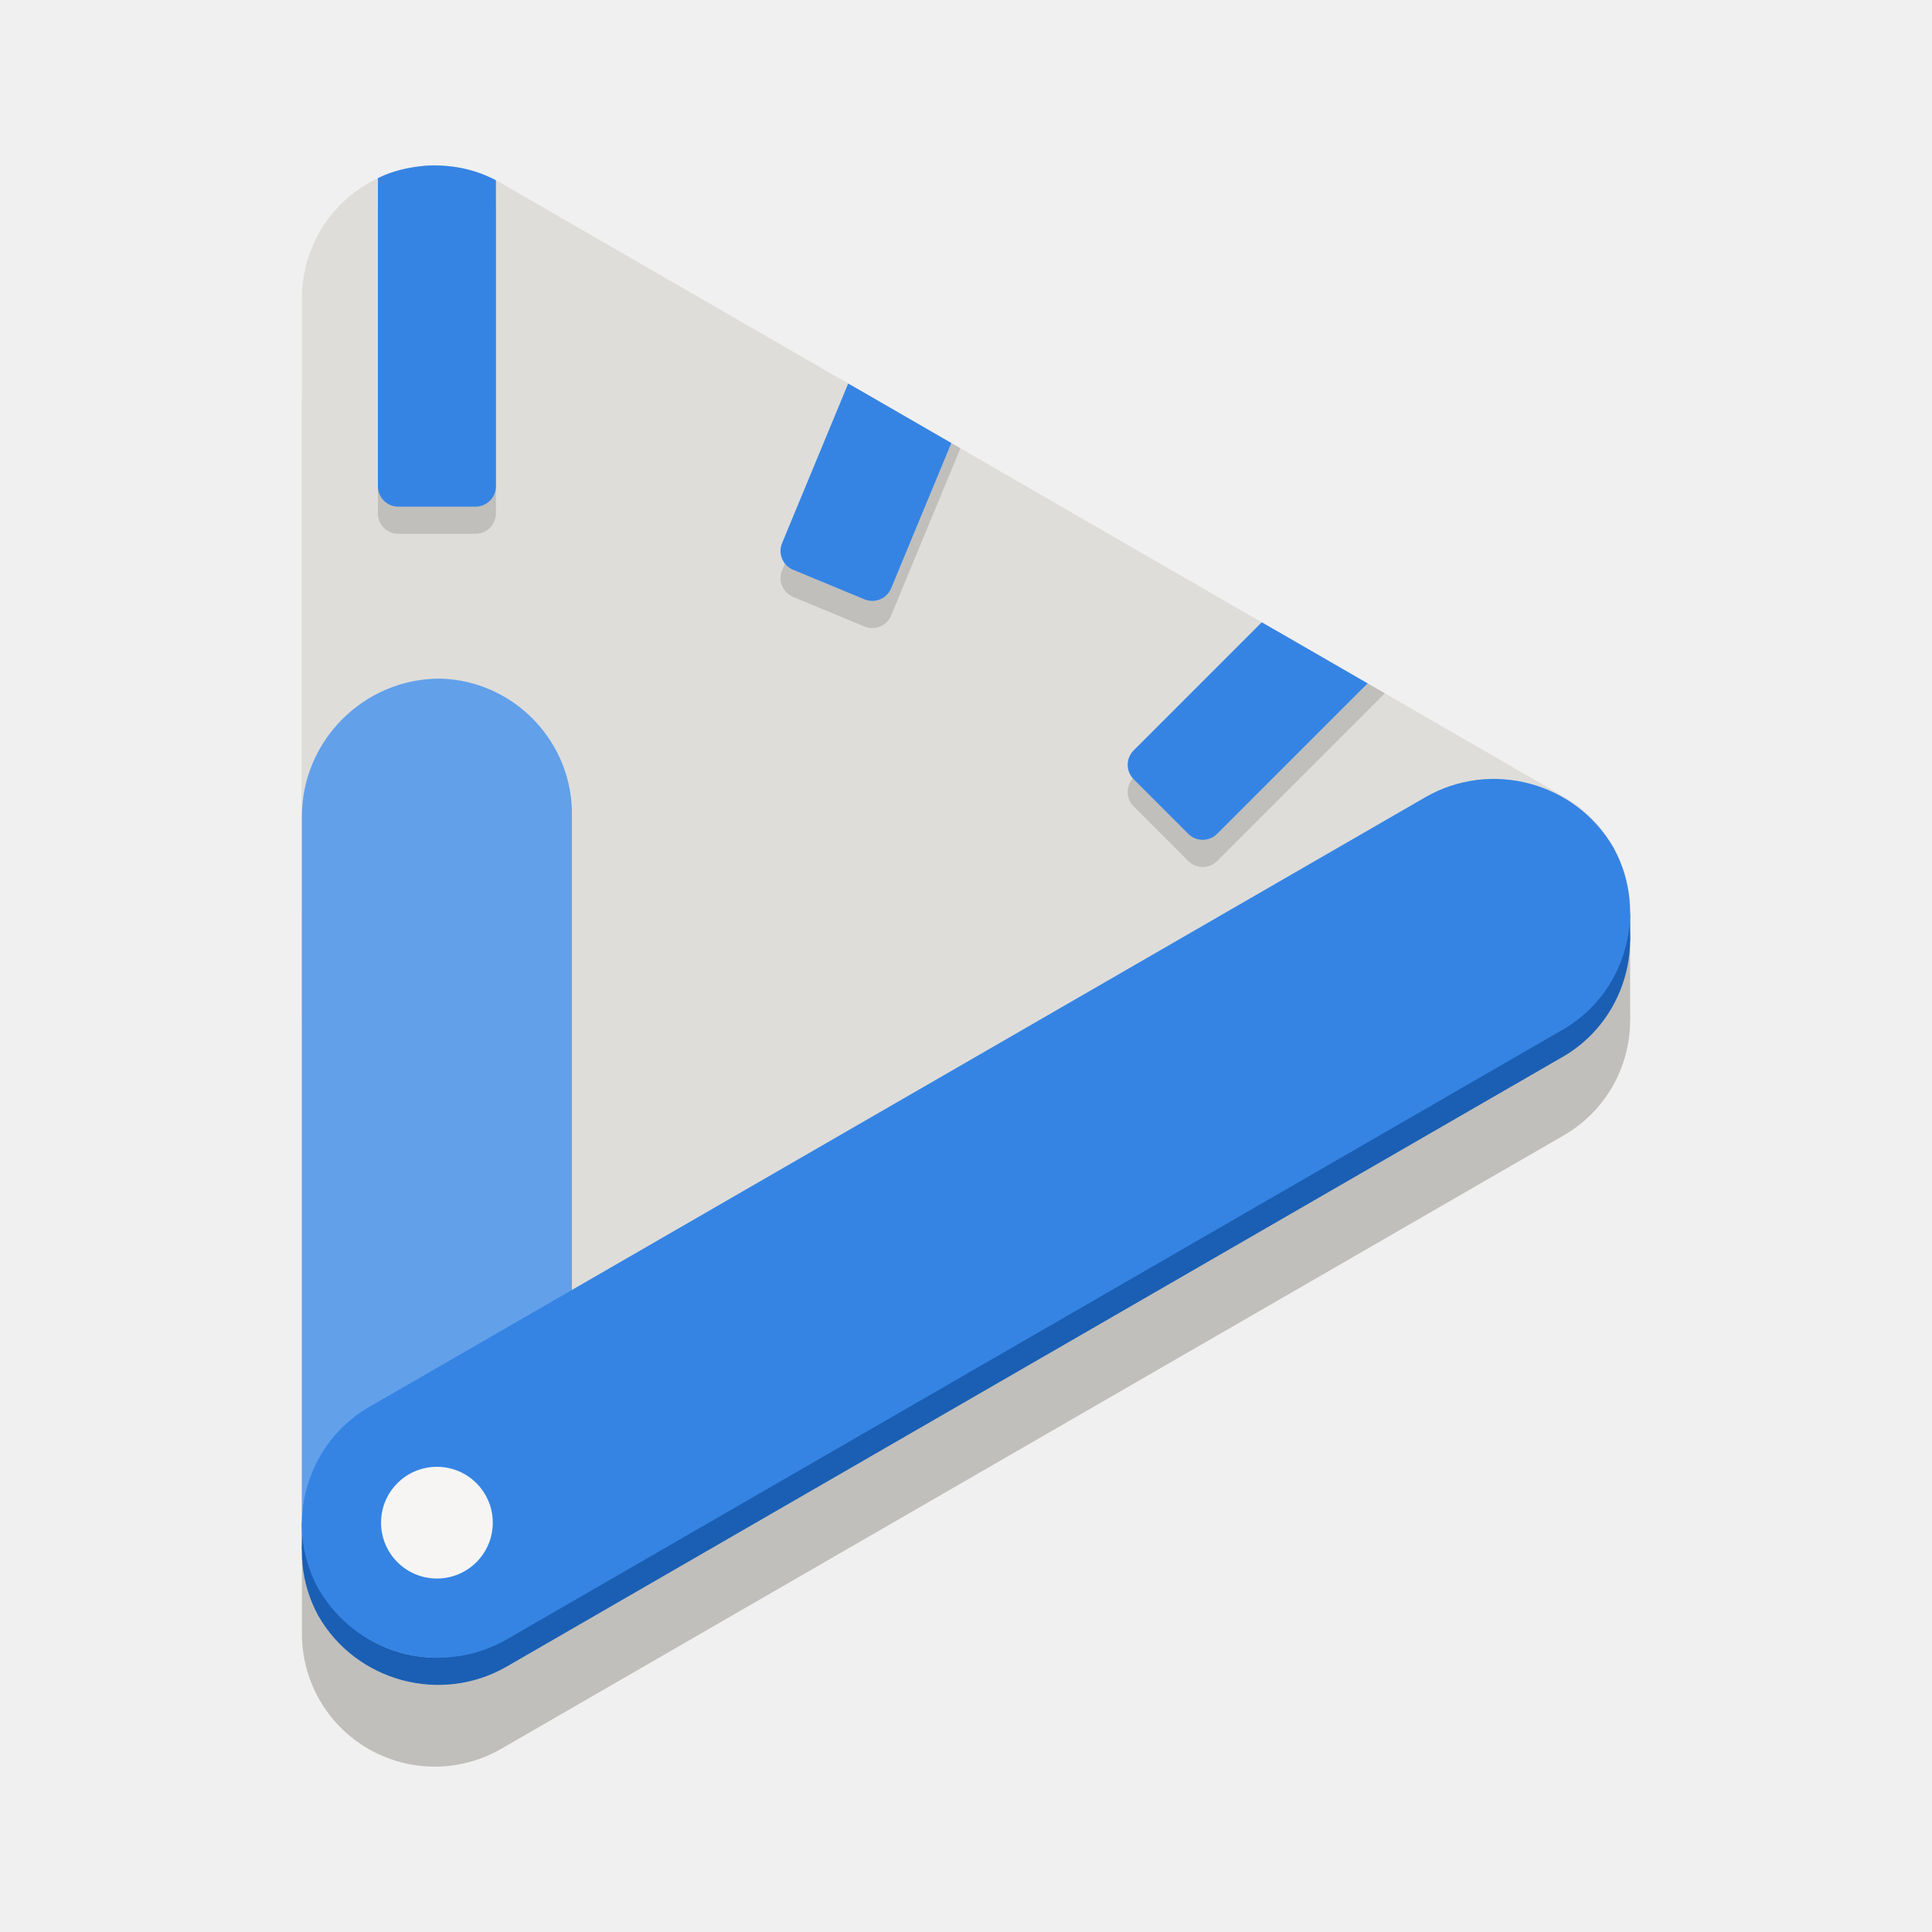
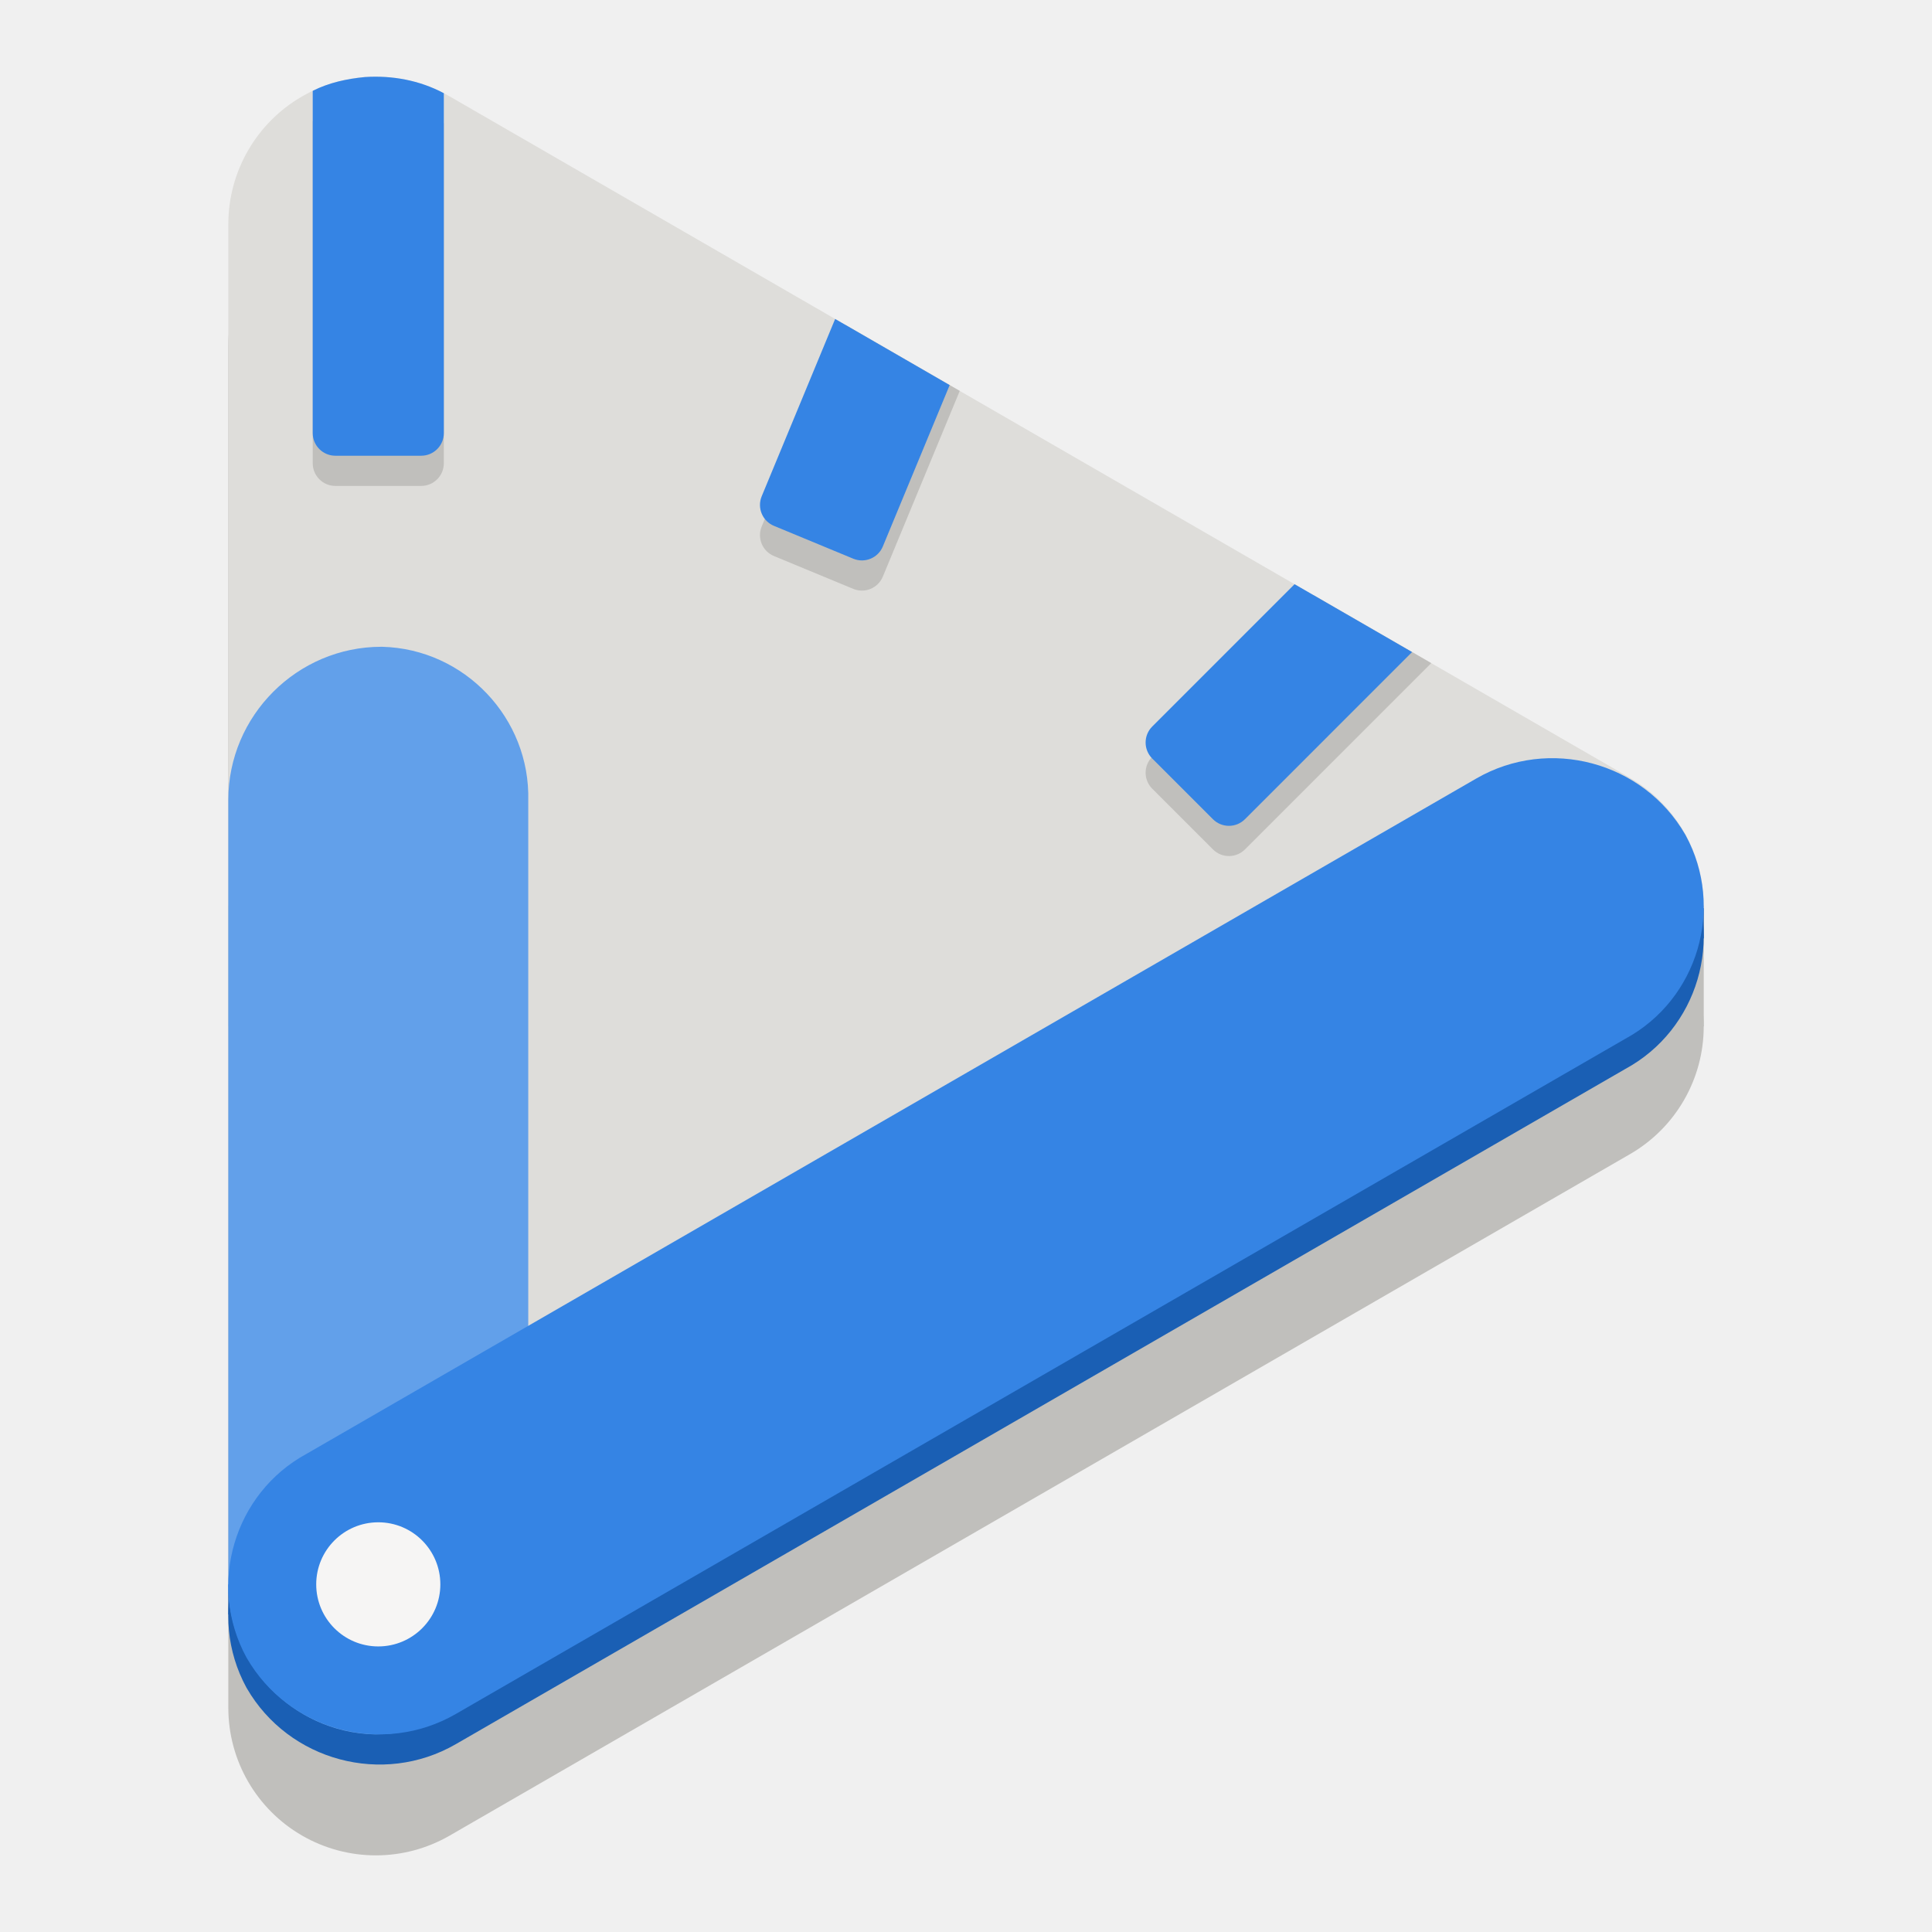
<svg xmlns="http://www.w3.org/2000/svg" width="128" height="128" viewBox="0 0 128 128" version="1.1" id="svg24">
  <defs id="defs19">
    <linearGradient id="linear0" gradientUnits="userSpaceOnUse" x1="62.816" y1="414.077" x2="158.563" y2="414.077" gradientTransform="translate(-42.44285,-294.1812)">
      <stop offset="0" style="stop-color:rgb(98.431%,95.294%,66.667%);stop-opacity:1;" id="stop1" />
      <stop offset="0.063" style="stop-color:rgb(98.824%,96.078%,70.588%);stop-opacity:1;" id="stop2" />
      <stop offset="0.156" style="stop-color:rgb(96.078%,88.235%,6.667%);stop-opacity:1;" id="stop3" />
      <stop offset="0.289" style="stop-color:rgb(69.412%,63.529%,3.137%);stop-opacity:1;" id="stop4" />
      <stop offset="0.367" style="stop-color:rgb(17.255%,57.647%,52.941%);stop-opacity:1;" id="stop5" />
      <stop offset="0.653" style="stop-color:rgb(43.137%,82.353%,79.216%);stop-opacity:1;" id="stop6" />
      <stop offset="0.852" style="stop-color:rgb(17.647%,75.294%,68.627%);stop-opacity:0.961;" id="stop7" />
      <stop offset="0.958" style="stop-color:rgb(63.529%,91.373%,88.235%);stop-opacity:0.961;" id="stop8" />
      <stop offset="1" style="stop-color:rgb(14.118%,61.569%,56.078%);stop-opacity:0.961;" id="stop9" />
    </linearGradient>
    <linearGradient id="linear1" gradientUnits="userSpaceOnUse" x1="32" y1="239.25" x2="56" y2="196" gradientTransform="translate(0,-172)">
      <stop offset="0" style="stop-color:rgb(75.294%,38.039%,79.608%);stop-opacity:1;" id="stop10" />
      <stop offset="1" style="stop-color:rgb(56.078%,34.51%,78.431%);stop-opacity:1;" id="stop11" />
    </linearGradient>
    <linearGradient id="linear2" gradientUnits="userSpaceOnUse" x1="64" y1="260" x2="80" y2="220" gradientTransform="translate(0,-172)">
      <stop offset="0" style="stop-color:rgb(17.647%,75.294%,68.627%);stop-opacity:1;" id="stop12" />
      <stop offset="1" style="stop-color:rgb(20.784%,51.765%,89.412%);stop-opacity:1;" id="stop13" />
    </linearGradient>
    <filter id="alpha" filterUnits="objectBoundingBox" x="0" y="0" width="1" height="1">
      <feColorMatrix type="matrix" in="SourceGraphic" values="0 0 0 0 1 0 0 0 0 1 0 0 0 0 1 0 0 0 1 0" id="feColorMatrix13" />
    </filter>
    <mask id="mask0">
      <g filter="url(#alpha)" id="g13">
        <rect x="0" y="0" width="128" height="128" style="fill:#000000;fill-opacity:0.2;stroke:none" id="rect13" />
      </g>
    </mask>
    <linearGradient id="linear3" gradientUnits="userSpaceOnUse" x1="56" y1="252" x2="0" y2="244" gradientTransform="translate(8,-156)">
      <stop offset="0" style="stop-color:rgb(100%,100%,100%);stop-opacity:1;" id="stop14" />
      <stop offset="1" style="stop-color:rgb(100%,100%,100%);stop-opacity:0;" id="stop15" />
    </linearGradient>
    <clipPath id="clip1">
      <rect x="0" y="0" width="192" height="152" id="rect15" />
    </clipPath>
    <g id="surface5497" clip-path="url(#clip1)">
      <path style="fill:url(#linear3);fill-rule:evenodd;stroke:none" d="M 28.016,42.629 C 27.977,54.738 28.012,66.844 28,78.949 c 0,0.027 0,0.051 0,0.074 v 36.875 c 0,5.719 3.051,11 8,13.859 4.949,2.855 11.051,2.855 16,0 l 32,-18.477 c 4.949,-2.859 8,-8.141 8,-13.855 0,-5.719 -3.051,-11 -8,-13.859 L 52,65.094 C 51.617,64.879 51.227,64.676 50.824,64.492 45.434,61.352 39.973,58.324 34.656,55.062 30.676,52.234 28.172,47.504 28.016,42.629 Z m 0,0" id="path15" />
    </g>
    <linearGradient id="linear4" gradientUnits="userSpaceOnUse" x1="529.288" y1="441.731" x2="543.341" y2="408.599" gradientTransform="rotate(-120,214.0548,373.4157)">
      <stop offset="0" style="stop-color:rgb(17.647%,75.294%,68.627%);stop-opacity:1;" id="stop16" />
      <stop offset="1" style="stop-color:rgb(36.863%,85.098%,79.608%);stop-opacity:1;" id="stop17" />
    </linearGradient>
    <linearGradient id="linear5" gradientUnits="userSpaceOnUse" x1="529.288" y1="441.731" x2="543.341" y2="408.599" gradientTransform="translate(-504,-330)">
      <stop offset="0" style="stop-color:rgb(97.647%,94.118%,41.961%);stop-opacity:1;" id="stop18" />
      <stop offset="1" style="stop-color:rgb(96.471%,82.745%,17.647%);stop-opacity:1;" id="stop19" />
    </linearGradient>
    <clipPath clipPathUnits="userSpaceOnUse" id="clipPath114">
      <path id="path115" style="display:inline;fill:#ffffff;stroke-width:8.313;stroke-linecap:round" d="m 29.577,8.008 h 5.686 a 1.5,1.5 45 0 1 1.5,1.5 v 24.174 a 1.5,1.5 135 0 1 -1.5,1.5 h -5.686 a 1.5,1.5 45 0 1 -1.5,-1.5 l 0,-24.174 a 1.5,1.5 135 0 1 1.5,-1.5 z" />
    </clipPath>
    <clipPath clipPathUnits="userSpaceOnUse" id="clipPath116">
      <path id="path117" style="display:inline;fill:#ffffff;stroke-width:8.313;stroke-linecap:round" d="m 67.091,16.339 5.253,2.176 a 1.5,1.5 67.5 0 1 0.812,1.96 l -8.485,20.486 a 1.5,1.5 157.5 0 1 -1.96,0.812 l -5.253,-2.176 A 1.5,1.5 67.5 0 1 56.646,37.636 L 65.131,17.151 a 1.5,1.5 157.5 0 1 1.96,-0.812 z" />
    </clipPath>
    <clipPath clipPathUnits="userSpaceOnUse" id="clipPath118">
      <path id="path119" style="display:inline;fill:#ffffff;stroke-width:8.313;stroke-linecap:round" d="m 99.327,36.544 4.021,4.021 a 1.5,1.5 90 0 1 0,2.121 L 87.669,58.365 a 1.5,1.5 180 0 1 -2.121,0 l -4.021,-4.021 a 1.5,1.5 90 0 1 0,-2.121 L 97.206,36.544 a 1.5,1.5 180 0 1 2.121,0 z" />
    </clipPath>
  </defs>
  <g id="g52" style="display:inline">
    <g id="g15" style="display:inline">
-       <path style="display:inline;opacity:1;fill:#c0bfbc;stroke-width:4.724;stroke-linecap:round" id="path12" transform="matrix(0.504156,0,0,0.504156,52.26904,67.6009)" d="M 101.815,15.118 -37.815,95.733 A 17.457,17.457 30 0 1 -64,80.616 l 0,-161.231 a 17.457,17.457 150 0 1 26.185,-15.118 l 139.63,80.616 a 17.457,17.457 90 0 1 0,30.236 z" />
-       <rect style="fill:#c0bfbc;stroke-width:4.253;stroke-linecap:round" id="rect67" width="87.997" height="7.202" x="20.003" y="60.399" />
+       <path style="display:inline;opacity:1;fill:#c0bfbc;stroke-width:4.724;stroke-linecap:round" id="path12" transform="matrix(0.5600307,0,0,0.5600307,50.96892,67.99999)" d="M 101.815,15.118 -37.815,95.733 A 17.457,17.457 30 0 1 -64,80.616 l 0,-161.231 a 17.457,17.457 150 0 1 26.185,-15.118 l 139.63,80.616 a 17.457,17.457 90 0 1 0,30.236 z" />
+       <rect style="fill:#c0bfbc;stroke-width:4.724;stroke-linecap:round" id="rect67" width="97.75" height="8" x="15.127" y="60" />
    </g>
    <g id="g16" style="display:inline">
-       <path style="opacity:1;fill:#deddda;stroke-width:4.724;stroke-linecap:round" id="path16" transform="matrix(0.504156,0,0,0.504156,52.26904,60.3991)" d="M 101.815,15.118 -37.815,95.733 A 17.457,17.457 30 0 1 -64,80.616 l 0,-161.231 a 17.457,17.457 150 0 1 26.185,-15.118 l 139.63,80.616 a 17.457,17.457 90 0 1 0,30.236 z" />
+       <path style="opacity:1;fill:#deddda;stroke-width:4.724;stroke-linecap:round" id="path16" transform="matrix(0.5600307,0,0,0.5600307,50.96892,60.00001)" d="M 101.815,15.118 -37.815,95.733 A 17.457,17.457 30 0 1 -64,80.616 l 0,-161.231 a 17.457,17.457 150 0 1 26.185,-15.118 l 139.63,80.616 a 17.457,17.457 90 0 1 0,30.236 z" />
    </g>
    <g id="g25" style="display:inline">
-       <path id="path17" style="display:inline;fill:#c0bfbc;stroke-width:7.484;stroke-linecap:round" d="m 28.146,12.781 c -1.083,0.106 -2.137,0.331 -3.109,0.821 v 20.413 c 0,0.746 0.605,1.35 1.35,1.35 h 5.118 c 0.746,0 1.35,-0.605 1.35,-1.35 V 13.744 c -1.445,-0.77 -3.076,-1.069 -4.71,-0.963 z" />
-       <path id="path18" style="display:inline;fill:#c0bfbc;stroke-width:7.484;stroke-linecap:round" d="m 56.797,25.756 -4.982,12.028 c -0.286,0.689 0.042,1.48 0.731,1.765 l 4.73,1.959 c 0.689,0.285 1.478,-0.043 1.764,-0.731 l 4.588,-11.076 z" />
-       <path id="path25" style="display:inline;fill:#c0bfbc;stroke-width:7.484;stroke-linecap:round" d="m 84.737,41.887 -9.629,9.63 c -0.527,0.527 -0.527,1.382 0,1.909 l 3.618,3.618 c 0.528,0.528 1.384,0.528 1.911,0 l 11.11,-11.11 z" />
+       <path id="path17" style="display:inline;fill:#c0bfbc;stroke-width:8.313;stroke-linecap:round" d="m 24.172,7.105 c -1.203,0.118 -2.374,0.368 -3.453,0.913 v 22.675 c 0,0.828 0.672,1.5 1.5,1.5 h 5.686 c 0.828,0 1.5,-0.672 1.5,-1.5 V 8.175 C 27.799,7.319 25.987,6.987 24.172,7.105 Z" />
+       <path id="path18" style="display:inline;fill:#c0bfbc;stroke-width:8.313;stroke-linecap:round" d="m 55.999,21.517 -5.534,13.361 c -0.318,0.766 0.046,1.644 0.812,1.961 l 5.254,2.176 c 0.765,0.316 1.642,-0.047 1.959,-0.812 l 5.096,-12.304 z" />
+       <path id="path25" style="display:inline;fill:#c0bfbc;stroke-width:8.313;stroke-linecap:round" d="M 87.036,39.436 76.34,50.134 c -0.586,0.586 -0.586,1.535 0,2.121 l 4.02,4.02 c 0.586,0.587 1.537,0.587 2.123,0 l 12.341,-12.342 z" />
    </g>
    <g id="g31" style="display:inline">
-       <g id="g30" transform="matrix(0.9002261,0,0,0.9002261,1.998806,1.894114)">
+       <g id="g30" transform="matrix(0.9999965,0,0,0.9999965,-4.872674,-4.988964)">
        <path id="path26" style="display:inline;fill:#3584e4;stroke-width:8.313;stroke-linecap:round" d="m 31.53,10.094 c -1.203,0.118 -2.374,0.368 -3.453,0.913 v 22.675 c 0,0.828 0.672,1.5 1.5,1.5 h 5.686 c 0.828,0 1.5,-0.672 1.5,-1.5 V 11.164 C 35.157,10.308 33.345,9.976 31.53,10.094 Z" transform="translate(-2.485179)" />
        <path id="path29" style="display:inline;fill:#3584e4;stroke-width:8.313;stroke-linecap:round" d="m 28.076,20.968 1.45e-4,12.714 a 1.5,1.5 0 0 0 1.501,1.501 l 5.687,-4.23e-4 a 1.5,1.5 0 0 0 1.499,-1.5 l 1.7e-5,-11.57 z" transform="rotate(22.5,31.18582,104.3016)" />
        <path id="path30" style="display:inline;fill:#3584e4;stroke-width:8.313;stroke-linecap:round" d="m 28.076,20.348 0.001,13.334 a 1.5,1.5 0 0 0 1.5,1.5 h 5.684 a 1.5,1.5 0 0 0 1.501,-1.501 V 18.022 Z" transform="rotate(45,31.17777,107.5424)" />
      </g>
    </g>
    <g id="g45" style="display:inline">
-       <path style="display:inline;fill:#1a5fb4;stroke-width:0.72;stroke-linecap:round" d="M 106.899,57.962 C 104.389,53.616 98.776,52.111 94.43,54.62 L 24.67,94.896 c -4.322,2.347 -5.94,7.81 -3.593,12.133 l 0.013,0.022 0.013,0.022 c 2.509,4.346 8.122,5.85 12.468,3.341 L 103.33,70.137 c 4.322,-2.347 5.94,-7.81 3.593,-12.133 l -0.013,-0.022 z" id="path45" />
-       <rect style="display:inline;fill:#1a5fb4;stroke-width:8.675;stroke-linecap:round" id="rect1" width="17.895" height="1.801" x="19.999" y="100.881" />
-       <rect style="display:inline;fill:#1a5fb4;stroke-width:8.675;stroke-linecap:round" id="rect17" width="17.895" height="1.801" x="90.106" y="60.552" />
+       <path style="display:inline;fill:#1a5fb4;stroke-width:0.8;stroke-linecap:round" d="m 111.653,57.293 c -2.787,-4.828 -9.023,-6.5 -13.85,-3.712 L 20.311,98.32 c -4.801,2.607 -6.598,8.676 -3.991,13.477 l 0.014,0.024 0.014,0.024 c 2.787,4.828 9.022,6.498 13.85,3.711 L 107.689,70.817 c 4.801,-2.607 6.598,-8.676 3.991,-13.477 l -0.014,-0.024 z" id="path45" />
+       <rect style="display:inline;fill:#1a5fb4;stroke-width:9.636;stroke-linecap:round" id="rect1" width="19.878" height="2" x="15.123" y="104.968" />
+       <rect style="display:inline;fill:#1a5fb4;stroke-width:9.636;stroke-linecap:round" id="rect17" width="19.878" height="2" x="92.999" y="60.17" />
    </g>
    <g id="g47" style="display:inline">
-       <path style="display:inline;fill:#62a0ea;stroke-width:0.72;stroke-linecap:round" d="m 29.131,44.961 c -5.018,0 -9.129,4.109 -9.129,9.127 v 46.562 c -0.128,4.917 3.794,9.049 8.711,9.178 h 0.025 0.025 c 5.018,0 9.127,-4.109 9.127,-9.127 V 54.139 c 0.128,-4.917 -3.794,-9.049 -8.711,-9.178 h -0.025 z" id="path46" />
-       <path style="display:inline;fill:#3584e4;stroke-width:0.72;stroke-linecap:round" d="M 106.899,56.162 C 104.389,51.815 98.776,50.31 94.43,52.82 L 24.67,93.096 c -4.322,2.347 -5.94,7.81 -3.593,12.133 l 0.013,0.022 0.013,0.022 c 2.509,4.346 8.122,5.85 12.468,3.341 L 103.33,68.337 c 4.322,-2.347 5.94,-7.81 3.593,-12.133 l -0.013,-0.022 z" id="path47" />
+       <path style="display:inline;fill:#62a0ea;stroke-width:0.8;stroke-linecap:round" d="m 25.267,42.851 c -5.575,0 -10.14,4.564 -10.14,10.139 v 51.722 c -0.143,5.462 4.215,10.052 9.676,10.195 h 0.028 0.028 c 5.575,0 10.139,-4.564 10.139,-10.139 V 53.046 C 35.14,47.585 30.783,42.994 25.321,42.851 h -0.028 z" id="path46" />
+       <path style="display:inline;fill:#3584e4;stroke-width:0.8;stroke-linecap:round" d="m 111.653,55.293 c -2.787,-4.828 -9.023,-6.5 -13.85,-3.712 L 20.311,96.32 c -4.801,2.607 -6.598,8.676 -3.991,13.477 l 0.014,0.024 0.014,0.024 c 2.787,4.828 9.022,6.498 13.85,3.711 L 107.689,68.817 c 4.801,-2.607 6.598,-8.676 3.991,-13.477 l -0.014,-0.024 z" id="path47" />
    </g>
    <g id="g49" style="display:inline">
-       <circle style="display:inline;fill:#f6f5f4;stroke:none;stroke-width:0.551;stroke-linecap:round" id="circle48" cx="28.947" cy="100.881" r="3.701" />
+       <circle style="display:inline;fill:#f6f5f4;stroke:none;stroke-width:0.612;stroke-linecap:round" id="circle48" cx="25.062" cy="104.968" r="4.112" />
    </g>
  </g>
</svg>
